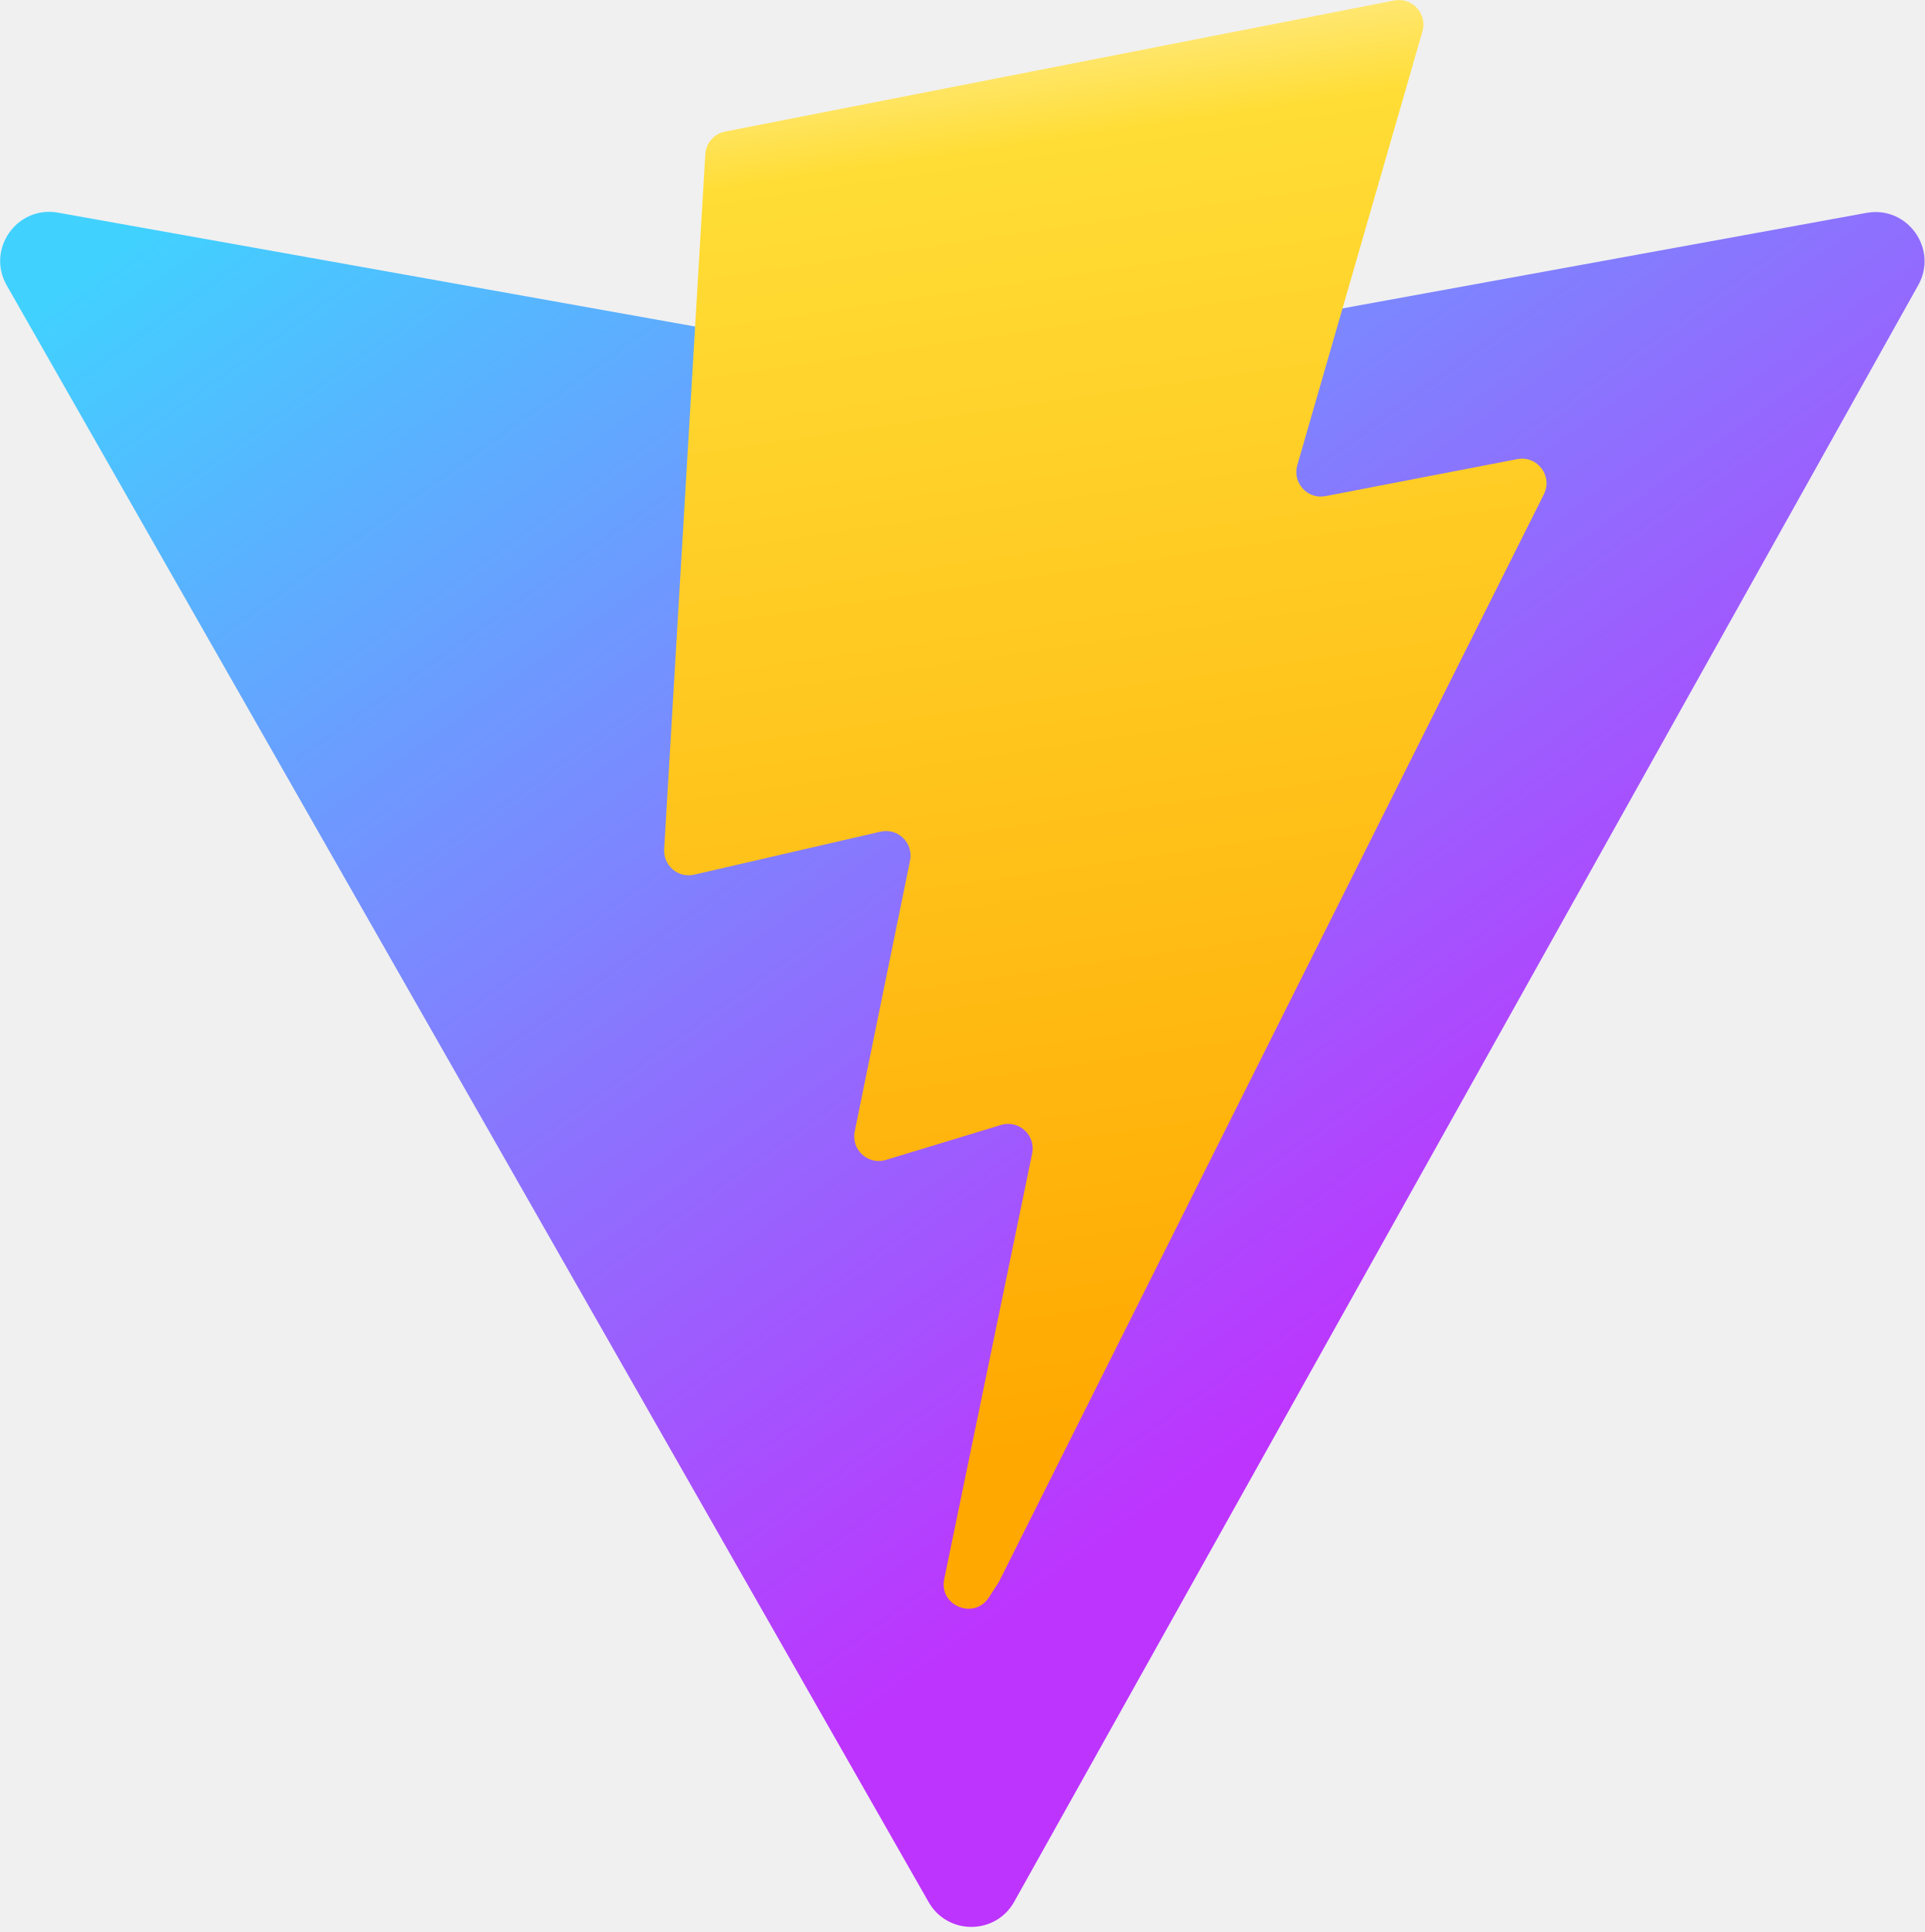
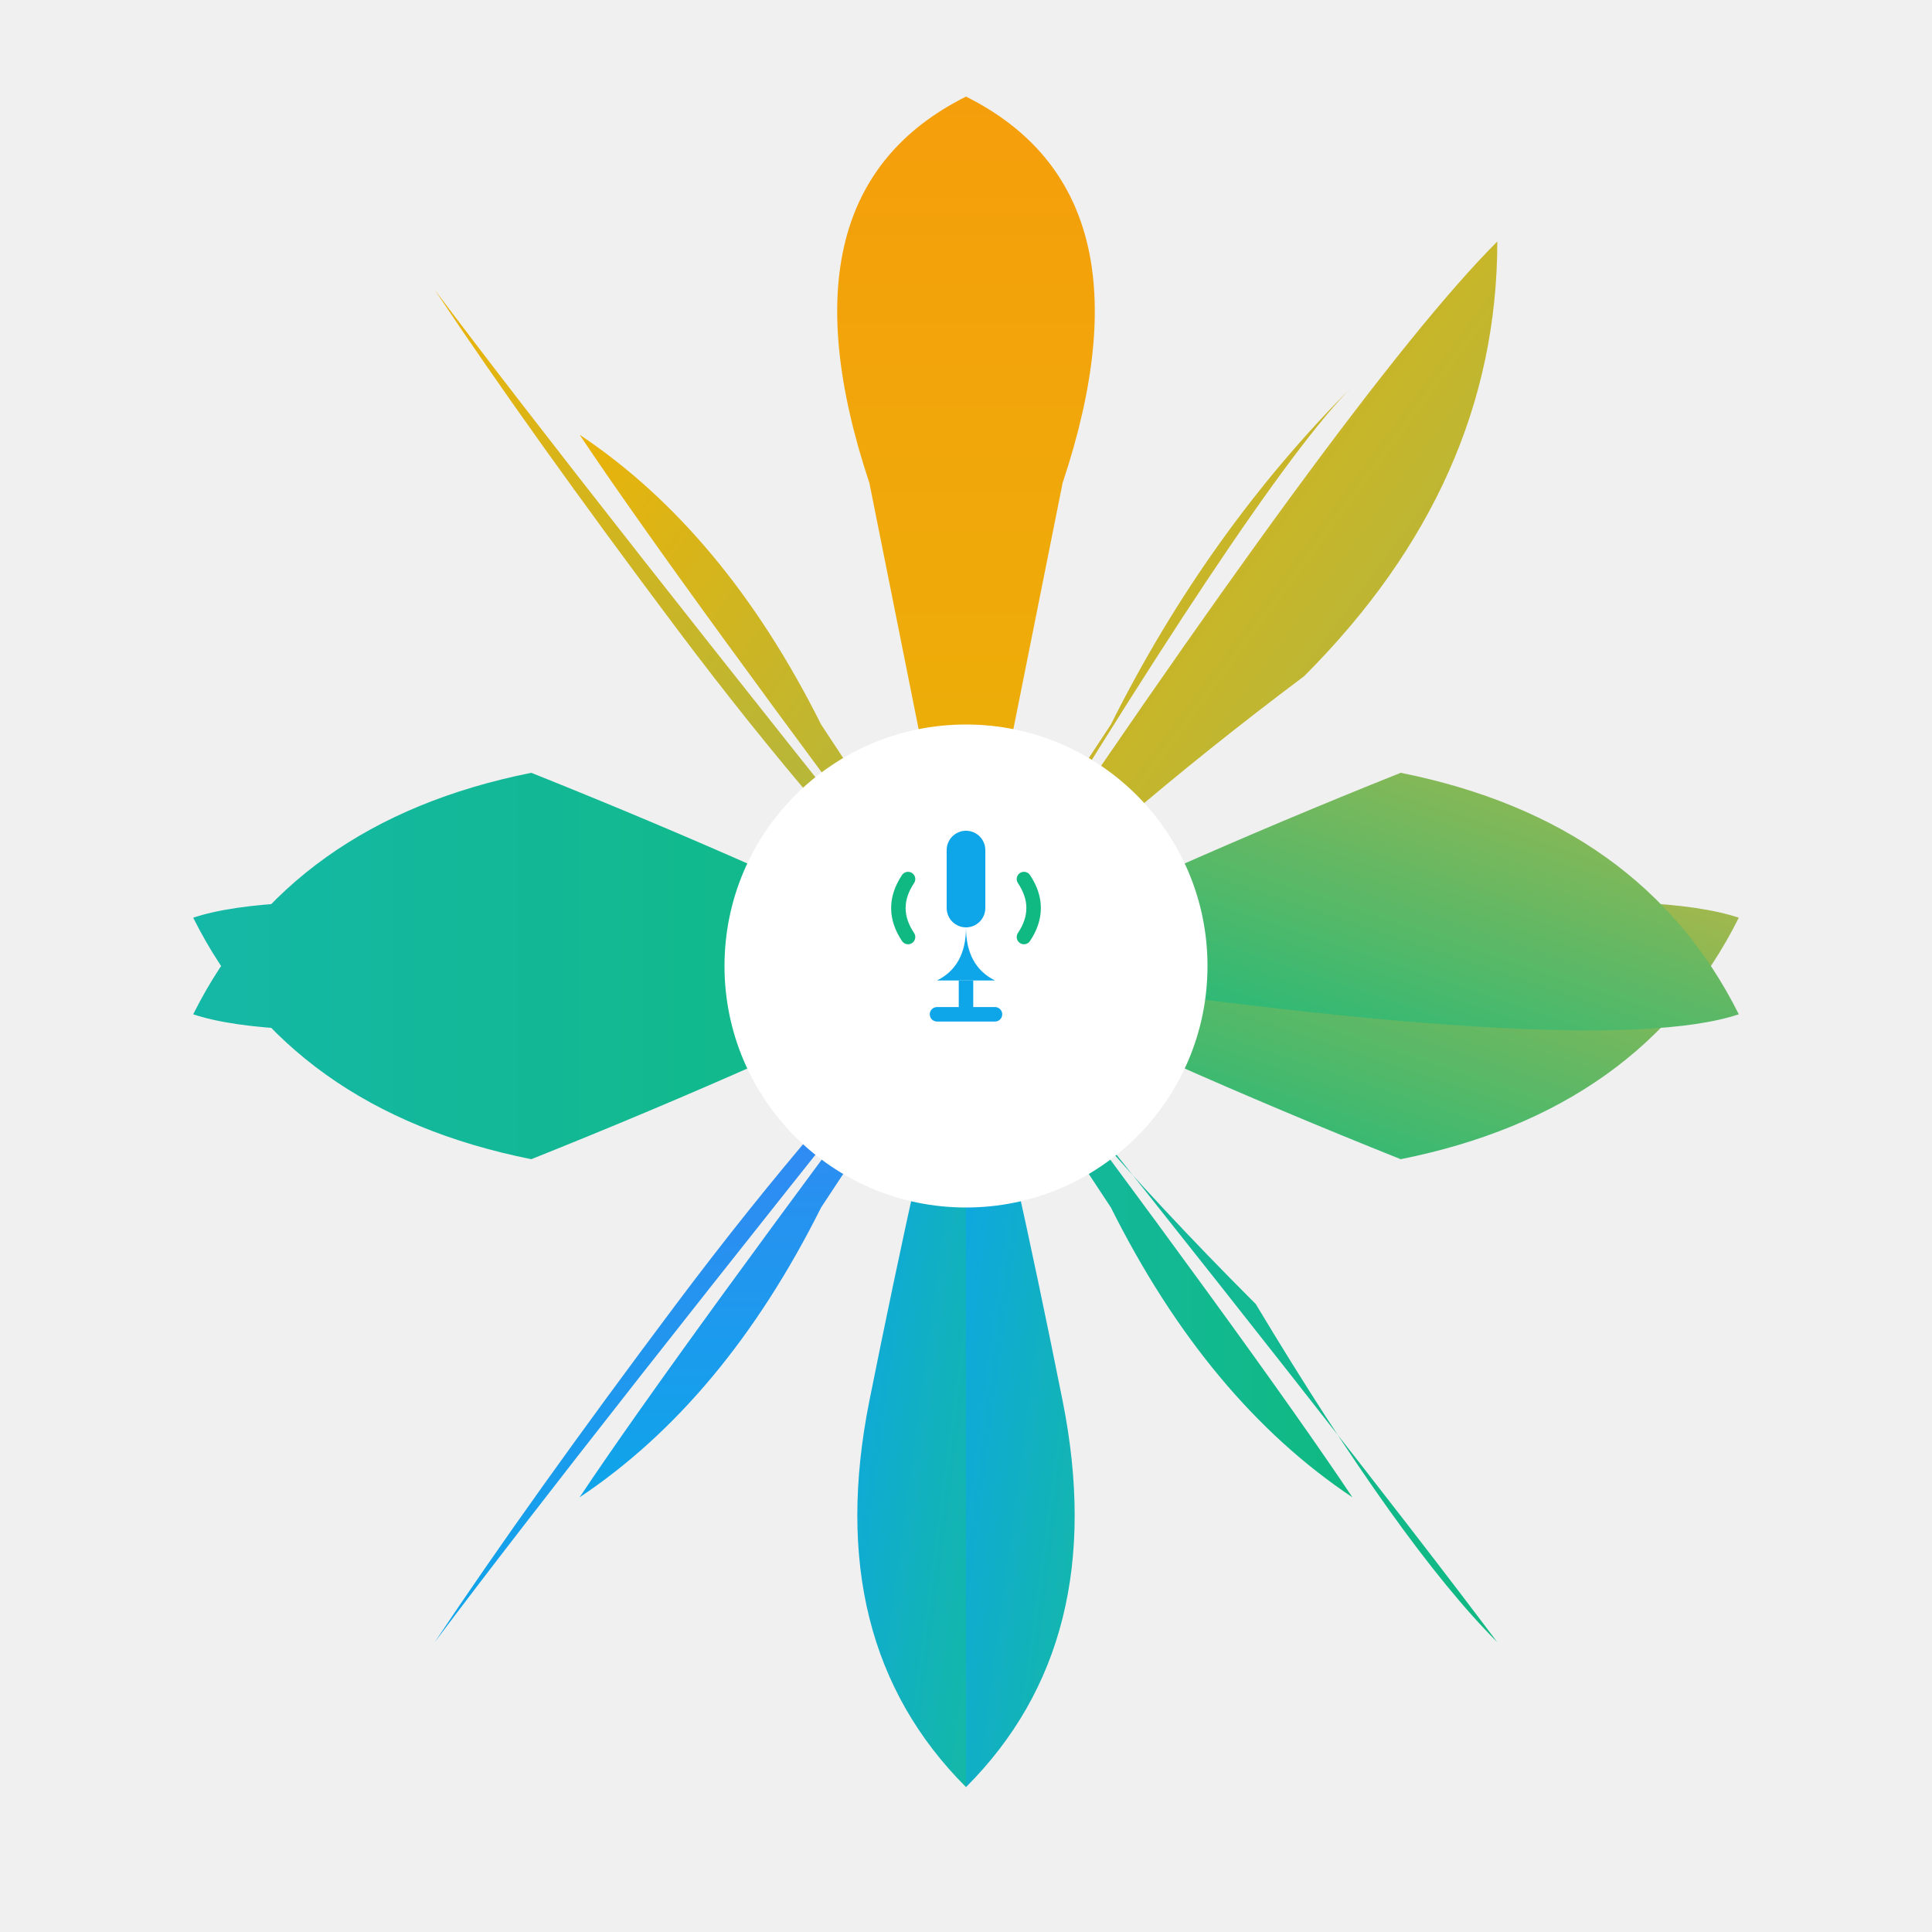
- <svg xmlns="http://www.w3.org/2000/svg" aria-hidden="true" role="img" class="iconify iconify--logos" width="31.88" height="32" preserveAspectRatio="xMidYMid meet" viewBox="0 0 256 257">
+ <svg xmlns="http://www.w3.org/2000/svg" viewBox="0 0 200 200" width="200" height="200">
  <defs>
-     <linearGradient id="IconifyId1813088fe1fbc01fb466" x1="-.828%" x2="57.636%" y1="7.652%" y2="78.411%">
-       <stop offset="0%" stop-color="#41D1FF" />
-       <stop offset="100%" stop-color="#BD34FE" />
+     <linearGradient id="grad1" x1="0%" y1="0%" x2="0%" y2="100%">
+       <stop offset="0%" style="stop-color:#F59E0B;stop-opacity:1" />
+       <stop offset="100%" style="stop-color:#EAB308;stop-opacity:1" />
    </linearGradient>
-     <linearGradient id="IconifyId1813088fe1fbc01fb467" x1="43.376%" x2="50.316%" y1="2.242%" y2="89.03%">
-       <stop offset="0%" stop-color="#FFEA83" />
-       <stop offset="8.333%" stop-color="#FFDD35" />
-       <stop offset="100%" stop-color="#FFA800" />
+     <linearGradient id="grad2" x1="0%" y1="0%" x2="100%" y2="100%">
+       <stop offset="0%" style="stop-color:#EAB308;stop-opacity:1" />
+       <stop offset="100%" style="stop-color:#A3B84C;stop-opacity:1" />
+     </linearGradient>
+     <linearGradient id="grad3" x1="100%" y1="0%" x2="0%" y2="100%">
+       <stop offset="0%" style="stop-color:#A3B84C;stop-opacity:1" />
+       <stop offset="100%" style="stop-color:#10B981;stop-opacity:1" />
+     </linearGradient>
+     <linearGradient id="grad4" x1="100%" y1="50%" x2="0%" y2="50%">
+       <stop offset="0%" style="stop-color:#10B981;stop-opacity:1" />
+       <stop offset="100%" style="stop-color:#14B8A6;stop-opacity:1" />
+     </linearGradient>
+     <linearGradient id="grad5" x1="100%" y1="100%" x2="0%" y2="0%">
+       <stop offset="0%" style="stop-color:#14B8A6;stop-opacity:1" />
+       <stop offset="100%" style="stop-color:#0EA5E9;stop-opacity:1" />
+     </linearGradient>
+     <linearGradient id="grad6" x1="0%" y1="100%" x2="0%" y2="0%">
+       <stop offset="0%" style="stop-color:#0EA5E9;stop-opacity:1" />
+       <stop offset="100%" style="stop-color:#3B82F6;stop-opacity:1" />
    </linearGradient>
  </defs>
-   <path fill="url(#IconifyId1813088fe1fbc01fb466)" d="M255.153 37.938L134.897 252.976c-2.483 4.44-8.862 4.466-11.382.048L.875 37.958c-2.746-4.814 1.371-10.646 6.827-9.67l120.385 21.517a6.537 6.537 0 0 0 2.322-.004l117.867-21.483c5.438-.991 9.574 4.796 6.877 9.62Z" />
-   <path fill="url(#IconifyId1813088fe1fbc01fb467)" d="M185.432.063L96.44 17.501a3.268 3.268 0 0 0-2.634 3.014l-5.474 92.456a3.268 3.268 0 0 0 3.997 3.378l24.777-5.718c2.318-.535 4.413 1.507 3.936 3.838l-7.361 36.047c-.495 2.426 1.782 4.5 4.151 3.78l15.304-4.649c2.372-.72 4.652 1.36 4.15 3.788l-11.698 56.621c-.732 3.542 3.979 5.473 5.943 2.437l1.313-2.028l72.516-144.72c1.215-2.423-.88-5.186-3.54-4.672l-25.505 4.922c-2.396.462-4.435-1.77-3.759-4.114l16.646-57.705c.677-2.35-1.37-4.583-3.769-4.113Z" />
+   <circle cx="100" cy="100" r="0" fill="none" />
+   <path d="M 100 100 Q 100 20 100 10 Q 120 20 110 50 Q 105 75 100 100" fill="url(#grad1)" stroke="none" />
+   <path d="M 100 100 Q 100 20 100 10 Q 80 20 90 50 Q 95 75 100 100" fill="url(#grad1)" stroke="none" />
+   <path d="M 100 100 Q 140 40 155 25 Q 155 50 135 70 Q 115 85 100 100" fill="url(#grad2)" stroke="none" />
+   <path d="M 100 100 Q 130 50 140 40 Q 125 55 115 75 Q 105 90 100 100" fill="url(#grad2)" stroke="none" />
+   <path d="M 100 100 Q 165 90 180 95 Q 170 115 145 120 Q 120 110 100 100" fill="url(#grad3)" stroke="none" />
+   <path d="M 100 100 Q 165 110 180 105 Q 170 85 145 80 Q 120 90 100 100" fill="url(#grad3)" stroke="none" />
+   <path d="M 100 100 Q 140 150 155 170 Q 145 160 130 135 Q 110 115 100 100" fill="url(#grad4)" stroke="none" />
+   <path d="M 100 100 Q 130 140 140 155 Q 125 145 115 125 Q 105 110 100 100" fill="url(#grad4)" stroke="none" />
+   <path d="M 100 100 Q 100 170 100 185 Q 85 170 90 145 Q 95 120 100 100" fill="url(#grad5)" stroke="none" />
+   <path d="M 100 100 Q 100 170 100 185 Q 115 170 110 145 Q 105 120 100 100" fill="url(#grad5)" stroke="none" />
+   <path d="M 100 100 Q 60 150 45 170 Q 55 155 70 135 Q 85 115 100 100" fill="url(#grad6)" stroke="none" />
+   <path d="M 100 100 Q 70 140 60 155 Q 75 145 85 125 Q 95 110 100 100" fill="url(#grad6)" stroke="none" />
+   <path d="M 100 100 Q 35 110 20 105 Q 30 85 55 80 Q 80 90 100 100" fill="url(#grad4)" stroke="none" />
+   <path d="M 100 100 Q 35 90 20 95 Q 30 115 55 120 Q 80 110 100 100" fill="url(#grad4)" stroke="none" />
+   <path d="M 100 100 Q 60 50 45 30 Q 55 45 70 65 Q 85 85 100 100" fill="url(#grad2)" stroke="none" />
+   <path d="M 100 100 Q 70 60 60 45 Q 75 55 85 75 Q 95 90 100 100" fill="url(#grad2)" stroke="none" />
+   <circle cx="100" cy="100" r="25" fill="white" />
+   <g transform="translate(88, 82)">
+     <rect x="10" y="4" width="4" height="10" rx="2" fill="#0EA5E9" />
+     <path d="M 12 14 Q 12 18 9 19.5 L 15 19.5 Q 12 18 12 14" fill="#0EA5E9" />
+     <line x1="12" y1="19.5" x2="12" y2="23" stroke="#0EA5E9" stroke-width="1.5" />
+     <line x1="9" y1="23" x2="15" y2="23" stroke="#0EA5E9" stroke-width="1.5" stroke-linecap="round" />
+     <path d="M 6 9 Q 4 12 6 15" stroke="#10B981" stroke-width="1.5" fill="none" stroke-linecap="round" />
+     <path d="M 18 9 Q 20 12 18 15" stroke="#10B981" stroke-width="1.5" fill="none" stroke-linecap="round" />
+   </g>
</svg>
